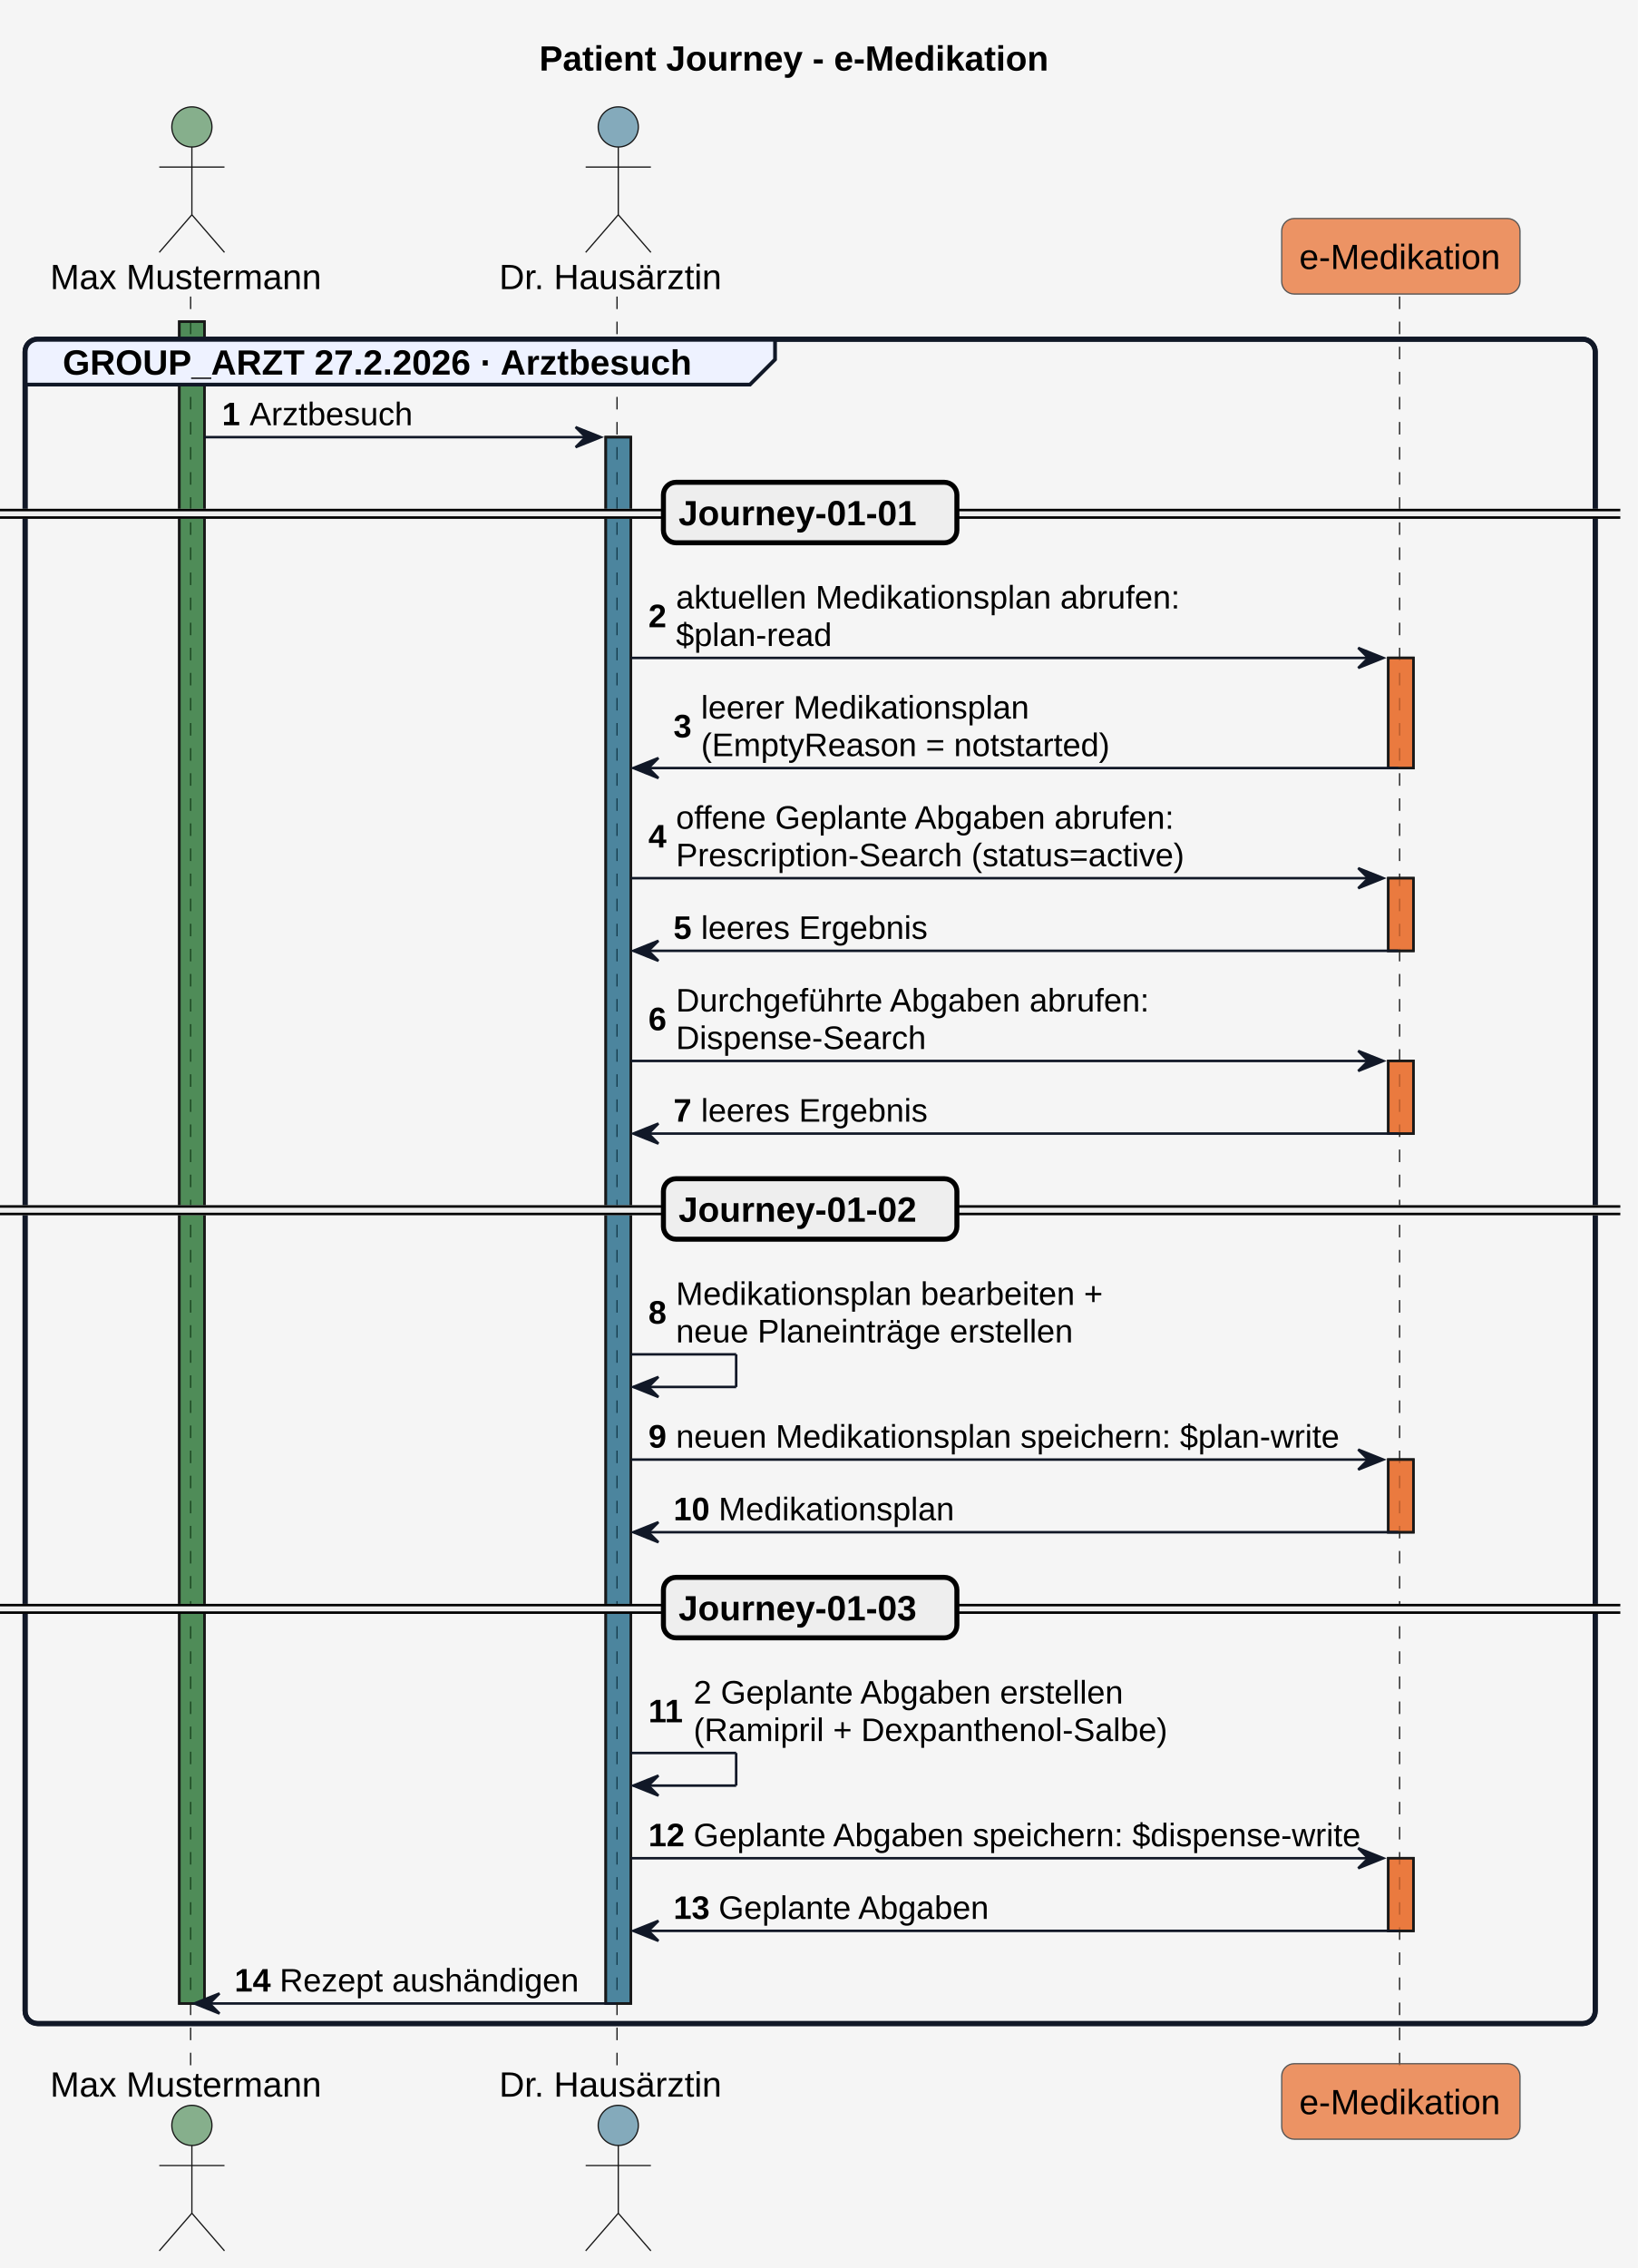
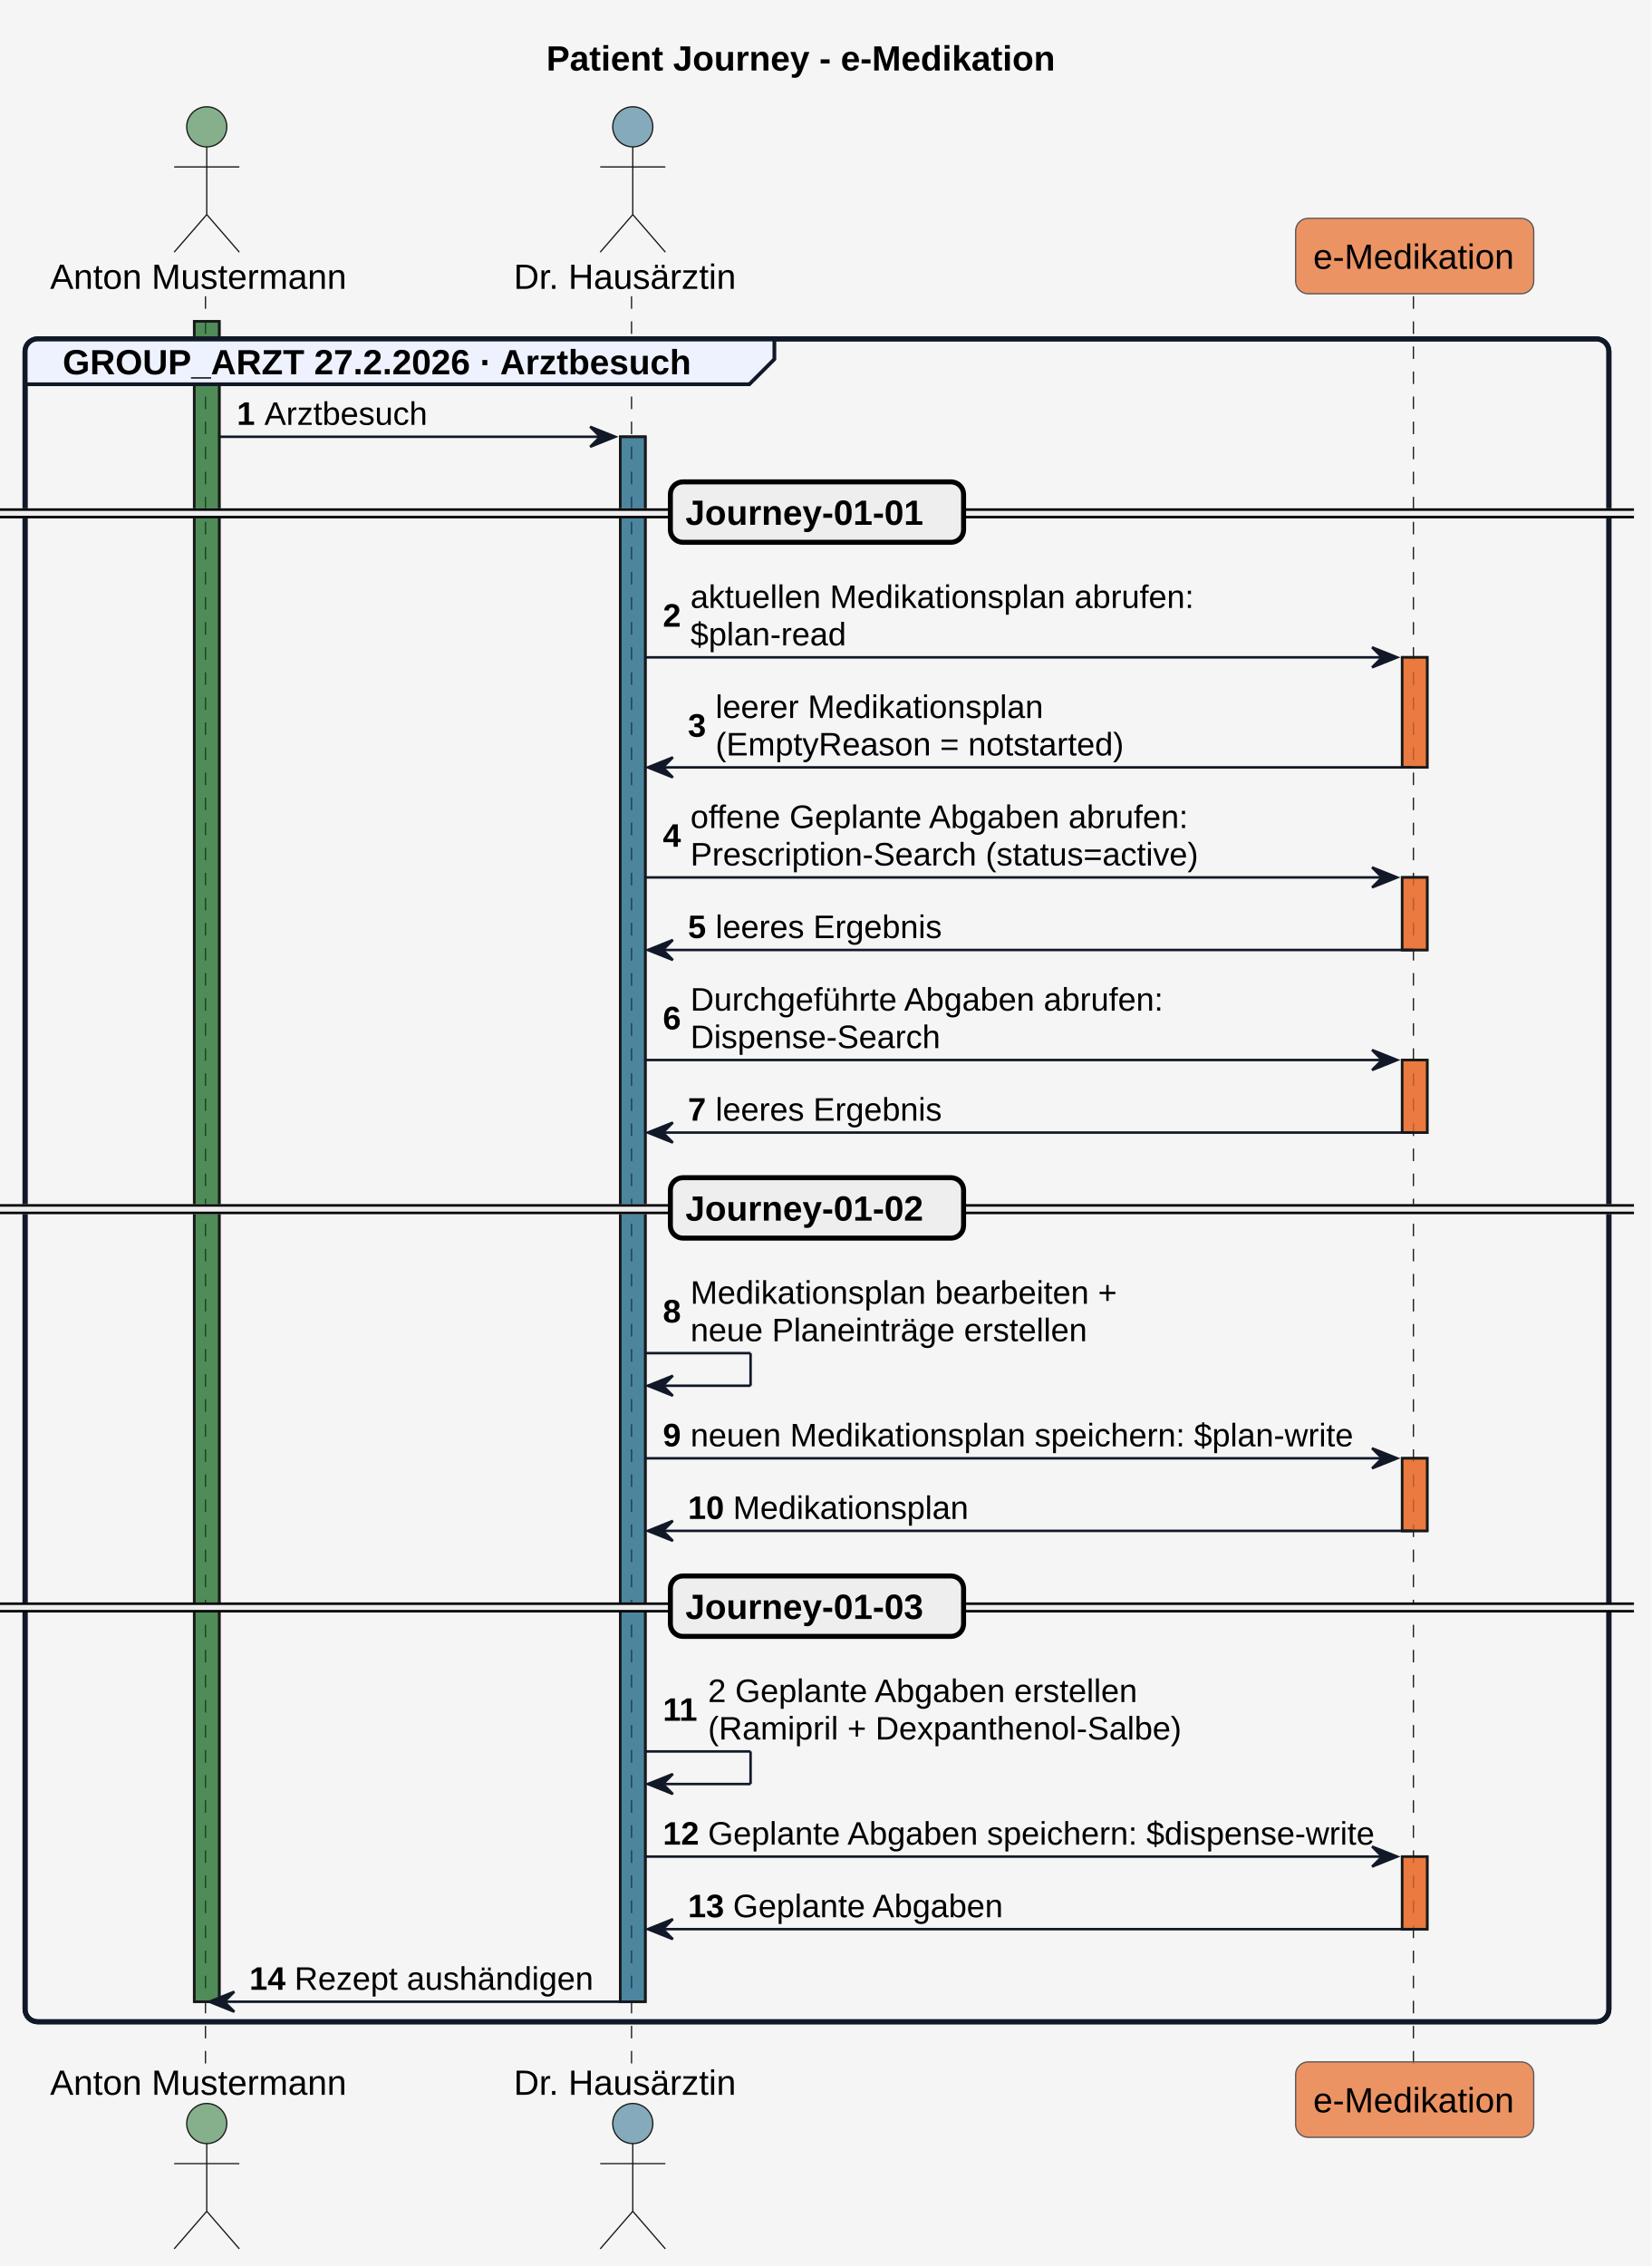
- <svg xmlns="http://www.w3.org/2000/svg" contentStyleType="text/css" height="904px" preserveAspectRatio="none" style="width:653px;height:904px;background:#F5F5F5;" version="1.1" viewBox="0 0 653 904" width="653px" zoomAndPan="magnify">
+ <svg xmlns="http://www.w3.org/2000/svg" contentStyleType="text/css" height="904px" preserveAspectRatio="none" style="width:659px;height:904px;background:#F5F5F5;" version="1.1" viewBox="0 0 659 904" width="659px" zoomAndPan="magnify">
  <defs />
  <g>
-     <rect fill="#F5F5F5" height="904" style="stroke:none;stroke-width:1.0;" width="653" x="0" y="0" />
-     <text fill="#000000" font-family="Arial" font-size="14" font-weight="bold" lengthAdjust="spacing" textLength="215" x="215" y="28.132">Patient Journey - e-Medikation</text>
-     <rect fill="#196B24" fill-opacity="0.502" height="670.369" style="stroke:#181818;stroke-width:1.0;" width="10" x="71.5" y="128.197" />
-     <rect fill="#156082" fill-opacity="0.502" height="624.322" style="stroke:#181818;stroke-width:1.0;" width="10" x="241.5" y="174.245" />
-     <rect fill="#E97232" fill-opacity="0.741" height="43.898" style="stroke:#181818;stroke-width:1.0;" width="10" x="553.5" y="262.241" />
-     <rect fill="#E97232" fill-opacity="0.741" height="28.949" style="stroke:#181818;stroke-width:1.0;" width="10" x="553.5" y="350.036" />
-     <rect fill="#E97232" fill-opacity="0.741" height="28.949" style="stroke:#181818;stroke-width:1.0;" width="10" x="553.5" y="422.882" />
-     <rect fill="#E97232" fill-opacity="0.741" height="28.949" style="stroke:#181818;stroke-width:1.0;" width="10" x="553.5" y="581.775" />
-     <rect fill="#E97232" fill-opacity="0.741" height="28.949" style="stroke:#181818;stroke-width:1.0;" width="10" x="553.5" y="740.669" />
-     <rect fill="none" height="671.369" rx="5" ry="5" style="stroke:#111827;stroke-width:2.0;" width="626" x="10" y="135.197" />
-     <line style="stroke:#181818;stroke-width:0.5;stroke-dasharray:5.0,5.0;" x1="76" x2="76" y1="118.197" y2="823.566" />
-     <line style="stroke:#181818;stroke-width:0.5;stroke-dasharray:5.0,5.0;" x1="246" x2="246" y1="118.197" y2="823.566" />
-     <line style="stroke:#181818;stroke-width:0.5;stroke-dasharray:5.0,5.0;" x1="558" x2="558" y1="118.197" y2="823.566" />
-     <text fill="#000000" font-family="Arial" font-size="14" lengthAdjust="spacing" textLength="107" x="20" y="115.231">Max Mustermann</text>
-     <ellipse cx="76.5" cy="50.599" fill="#196B24" fill-opacity="0.502" rx="8" ry="8" style="stroke:#181818;stroke-width:0.5;" />
-     <path d="M76.5,58.599 L76.5,85.599 M63.5,66.599 L89.5,66.599 M76.5,85.599 L63.5,100.599 M76.5,85.599 L89.5,100.599 " fill="none" style="stroke:#181818;stroke-width:0.5;" />
-     <text fill="#000000" font-family="Arial" font-size="14" lengthAdjust="spacing" textLength="107" x="20" y="835.698">Max Mustermann</text>
-     <ellipse cx="76.5" cy="847.165" fill="#196B24" fill-opacity="0.502" rx="8" ry="8" style="stroke:#181818;stroke-width:0.5;" />
-     <path d="M76.5,855.165 L76.5,882.165 M63.5,863.165 L89.5,863.165 M76.5,882.165 L63.5,897.165 M76.5,882.165 L89.5,897.165 " fill="none" style="stroke:#181818;stroke-width:0.5;" />
-     <text fill="#000000" font-family="Arial" font-size="14" lengthAdjust="spacing" textLength="89" x="199" y="115.231">Dr. Hausärztin</text>
-     <ellipse cx="246.5" cy="50.599" fill="#156082" fill-opacity="0.502" rx="8" ry="8" style="stroke:#181818;stroke-width:0.5;" />
-     <path d="M246.5,58.599 L246.5,85.599 M233.5,66.599 L259.5,66.599 M246.5,85.599 L233.5,100.599 M246.5,85.599 L259.5,100.599 " fill="none" style="stroke:#181818;stroke-width:0.5;" />
-     <text fill="#000000" font-family="Arial" font-size="14" lengthAdjust="spacing" textLength="89" x="199" y="835.698">Dr. Hausärztin</text>
-     <ellipse cx="246.5" cy="847.165" fill="#156082" fill-opacity="0.502" rx="8" ry="8" style="stroke:#181818;stroke-width:0.5;" />
-     <path d="M246.5,855.165 L246.5,882.165 M233.5,863.165 L259.5,863.165 M246.5,882.165 L233.5,897.165 M246.5,882.165 L259.5,897.165 " fill="none" style="stroke:#181818;stroke-width:0.5;" />
-     <rect fill="#E97232" fill-opacity="0.741" height="30.099" rx="5" ry="5" style="stroke:#555555;stroke-width:0.5;" width="95" x="511" y="87.099" />
-     <text fill="#000000" font-family="Arial" font-size="14" lengthAdjust="spacing" textLength="81" x="518" y="107.231">e-Medikation</text>
-     <rect fill="#E97232" fill-opacity="0.741" height="30.099" rx="5" ry="5" style="stroke:#555555;stroke-width:0.5;" width="95" x="511" y="822.566" />
-     <text fill="#000000" font-family="Arial" font-size="14" lengthAdjust="spacing" textLength="81" x="518" y="842.698">e-Medikation</text>
-     <rect fill="#196B24" fill-opacity="0.502" height="670.369" style="stroke:#181818;stroke-width:1.0;" width="10" x="71.5" y="128.197" />
-     <rect fill="#156082" fill-opacity="0.502" height="624.322" style="stroke:#181818;stroke-width:1.0;" width="10" x="241.5" y="174.245" />
-     <rect fill="#E97232" fill-opacity="0.741" height="43.898" style="stroke:#181818;stroke-width:1.0;" width="10" x="553.5" y="262.241" />
-     <rect fill="#E97232" fill-opacity="0.741" height="28.949" style="stroke:#181818;stroke-width:1.0;" width="10" x="553.5" y="350.036" />
-     <rect fill="#E97232" fill-opacity="0.741" height="28.949" style="stroke:#181818;stroke-width:1.0;" width="10" x="553.5" y="422.882" />
-     <rect fill="#E97232" fill-opacity="0.741" height="28.949" style="stroke:#181818;stroke-width:1.0;" width="10" x="553.5" y="581.775" />
-     <rect fill="#E97232" fill-opacity="0.741" height="28.949" style="stroke:#181818;stroke-width:1.0;" width="10" x="553.5" y="740.669" />
+     <rect fill="#F5F5F5" height="904" style="stroke:none;stroke-width:1.0;" width="659" x="0" y="0" />
+     <text fill="#000000" font-family="Arial" font-size="14" font-weight="bold" lengthAdjust="spacing" textLength="215" x="218" y="28.132">Patient Journey - e-Medikation</text>
+     <rect fill="#196B24" fill-opacity="0.502" height="670.369" style="stroke:#181818;stroke-width:1.0;" width="10" x="77.5" y="128.197" />
+     <rect fill="#156082" fill-opacity="0.502" height="624.322" style="stroke:#181818;stroke-width:1.0;" width="10" x="247.5" y="174.245" />
+     <rect fill="#E97232" fill-opacity="0.741" height="43.898" style="stroke:#181818;stroke-width:1.0;" width="10" x="559.5" y="262.241" />
+     <rect fill="#E97232" fill-opacity="0.741" height="28.949" style="stroke:#181818;stroke-width:1.0;" width="10" x="559.5" y="350.036" />
+     <rect fill="#E97232" fill-opacity="0.741" height="28.949" style="stroke:#181818;stroke-width:1.0;" width="10" x="559.5" y="422.882" />
+     <rect fill="#E97232" fill-opacity="0.741" height="28.949" style="stroke:#181818;stroke-width:1.0;" width="10" x="559.5" y="581.775" />
+     <rect fill="#E97232" fill-opacity="0.741" height="28.949" style="stroke:#181818;stroke-width:1.0;" width="10" x="559.5" y="740.669" />
+     <rect fill="none" height="671.369" rx="5" ry="5" style="stroke:#111827;stroke-width:2.0;" width="632" x="10" y="135.197" />
+     <line style="stroke:#181818;stroke-width:0.5;stroke-dasharray:5.0,5.0;" x1="82" x2="82" y1="118.197" y2="823.566" />
+     <line style="stroke:#181818;stroke-width:0.5;stroke-dasharray:5.0,5.0;" x1="252" x2="252" y1="118.197" y2="823.566" />
+     <line style="stroke:#181818;stroke-width:0.5;stroke-dasharray:5.0,5.0;" x1="564" x2="564" y1="118.197" y2="823.566" />
+     <text fill="#000000" font-family="Arial" font-size="14" lengthAdjust="spacing" textLength="119" x="20" y="115.231">Anton Mustermann</text>
+     <ellipse cx="82.5" cy="50.599" fill="#196B24" fill-opacity="0.502" rx="8" ry="8" style="stroke:#181818;stroke-width:0.5;" />
+     <path d="M82.5,58.599 L82.5,85.599 M69.5,66.599 L95.5,66.599 M82.5,85.599 L69.5,100.599 M82.5,85.599 L95.5,100.599 " fill="none" style="stroke:#181818;stroke-width:0.5;" />
+     <text fill="#000000" font-family="Arial" font-size="14" lengthAdjust="spacing" textLength="119" x="20" y="835.698">Anton Mustermann</text>
+     <ellipse cx="82.5" cy="847.165" fill="#196B24" fill-opacity="0.502" rx="8" ry="8" style="stroke:#181818;stroke-width:0.5;" />
+     <path d="M82.5,855.165 L82.5,882.165 M69.5,863.165 L95.5,863.165 M82.5,882.165 L69.5,897.165 M82.5,882.165 L95.5,897.165 " fill="none" style="stroke:#181818;stroke-width:0.5;" />
+     <text fill="#000000" font-family="Arial" font-size="14" lengthAdjust="spacing" textLength="89" x="205" y="115.231">Dr. Hausärztin</text>
+     <ellipse cx="252.5" cy="50.599" fill="#156082" fill-opacity="0.502" rx="8" ry="8" style="stroke:#181818;stroke-width:0.5;" />
+     <path d="M252.5,58.599 L252.5,85.599 M239.5,66.599 L265.5,66.599 M252.5,85.599 L239.5,100.599 M252.5,85.599 L265.5,100.599 " fill="none" style="stroke:#181818;stroke-width:0.5;" />
+     <text fill="#000000" font-family="Arial" font-size="14" lengthAdjust="spacing" textLength="89" x="205" y="835.698">Dr. Hausärztin</text>
+     <ellipse cx="252.5" cy="847.165" fill="#156082" fill-opacity="0.502" rx="8" ry="8" style="stroke:#181818;stroke-width:0.5;" />
+     <path d="M252.5,855.165 L252.5,882.165 M239.5,863.165 L265.5,863.165 M252.5,882.165 L239.5,897.165 M252.5,882.165 L265.5,897.165 " fill="none" style="stroke:#181818;stroke-width:0.5;" />
+     <rect fill="#E97232" fill-opacity="0.741" height="30.099" rx="5" ry="5" style="stroke:#555555;stroke-width:0.5;" width="95" x="517" y="87.099" />
+     <text fill="#000000" font-family="Arial" font-size="14" lengthAdjust="spacing" textLength="81" x="524" y="107.231">e-Medikation</text>
+     <rect fill="#E97232" fill-opacity="0.741" height="30.099" rx="5" ry="5" style="stroke:#555555;stroke-width:0.5;" width="95" x="517" y="822.566" />
+     <text fill="#000000" font-family="Arial" font-size="14" lengthAdjust="spacing" textLength="81" x="524" y="842.698">e-Medikation</text>
+     <rect fill="#196B24" fill-opacity="0.502" height="670.369" style="stroke:#181818;stroke-width:1.0;" width="10" x="77.5" y="128.197" />
+     <rect fill="#156082" fill-opacity="0.502" height="624.322" style="stroke:#181818;stroke-width:1.0;" width="10" x="247.5" y="174.245" />
+     <rect fill="#E97232" fill-opacity="0.741" height="43.898" style="stroke:#181818;stroke-width:1.0;" width="10" x="559.5" y="262.241" />
+     <rect fill="#E97232" fill-opacity="0.741" height="28.949" style="stroke:#181818;stroke-width:1.0;" width="10" x="559.5" y="350.036" />
+     <rect fill="#E97232" fill-opacity="0.741" height="28.949" style="stroke:#181818;stroke-width:1.0;" width="10" x="559.5" y="422.882" />
+     <rect fill="#E97232" fill-opacity="0.741" height="28.949" style="stroke:#181818;stroke-width:1.0;" width="10" x="559.5" y="581.775" />
+     <rect fill="#E97232" fill-opacity="0.741" height="28.949" style="stroke:#181818;stroke-width:1.0;" width="10" x="559.5" y="740.669" />
    <path d="M15,135.197 L309,135.197 L309,143.296 L299,153.296 L10,153.296 L10,140.197 A5,5 0 0 1 15,135.197 " fill="#EEF2FF" style="stroke:#111827;stroke-width:1.5;" />
-     <rect fill="none" height="671.369" rx="5" ry="5" style="stroke:#111827;stroke-width:2.0;" width="626" x="10" y="135.197" />
+     <rect fill="none" height="671.369" rx="5" ry="5" style="stroke:#111827;stroke-width:2.0;" width="632" x="10" y="135.197" />
    <text fill="#000000" font-family="Arial" font-size="14" font-weight="bold" lengthAdjust="spacing" textLength="254" x="25" y="149.329">GROUP_ARZT 27.2.2026 · Arztbesuch</text>
-     <polygon fill="#111827" points="229.5,170.245,239.5,174.245,229.5,178.245,233.5,174.245" style="stroke:#111827;stroke-width:1.0;" />
-     <line style="stroke:#111827;stroke-width:1.0;" x1="81.5" x2="235.5" y1="174.245" y2="174.245" />
-     <text fill="#000000" font-family="Arial" font-size="13" font-weight="bold" lengthAdjust="spacing" textLength="7" x="88.5" y="169.49">1</text>
-     <text fill="#000000" font-family="Arial" font-size="13" lengthAdjust="spacing" textLength="66" x="99.5" y="169.49">Arztbesuch</text>
-     <rect fill="#EEEEEE" height="3" rx="5" ry="5" style="stroke:#EEEEEE;stroke-width:1.0;" width="646" x="0" y="203.294" />
-     <line style="stroke:#000000;stroke-width:1.0;" x1="0" x2="646" y1="203.294" y2="203.294" />
-     <line style="stroke:#000000;stroke-width:1.0;" x1="0" x2="646" y1="206.294" y2="206.294" />
-     <rect fill="#EEEEEE" height="24.099" rx="5" ry="5" style="stroke:#000000;stroke-width:2.0;" width="117" x="264.5" y="192.245" />
-     <text fill="#000000" font-family="Arial" font-size="14" font-weight="bold" lengthAdjust="spacing" textLength="99" x="270.5" y="209.376">Journey-01-01</text>
-     <polygon fill="#111827" points="541.5,258.241,551.5,262.241,541.5,266.241,545.5,262.241" style="stroke:#111827;stroke-width:1.0;" />
-     <line style="stroke:#111827;stroke-width:1.0;" x1="251.5" x2="547.5" y1="262.241" y2="262.241" />
-     <text fill="#000000" font-family="Arial" font-size="13" font-weight="bold" lengthAdjust="spacing" textLength="7" x="258.5" y="250.012">2</text>
-     <text fill="#000000" font-family="Arial" font-size="13" lengthAdjust="spacing" textLength="200" x="269.5" y="242.537">aktuellen Medikationsplan abrufen:</text>
-     <text fill="#000000" font-family="Arial" font-size="13" lengthAdjust="spacing" textLength="60" x="269.5" y="257.486">$plan-read</text>
-     <polygon fill="#111827" points="262.5,302.138,252.5,306.138,262.5,310.138,258.5,306.138" style="stroke:#111827;stroke-width:1.0;" />
-     <line style="stroke:#111827;stroke-width:1.0;" x1="256.5" x2="557.5" y1="306.138" y2="306.138" />
-     <text fill="#000000" font-family="Arial" font-size="13" font-weight="bold" lengthAdjust="spacing" textLength="7" x="268.5" y="293.909">3</text>
-     <text fill="#000000" font-family="Arial" font-size="13" lengthAdjust="spacing" textLength="130" x="279.5" y="286.435">leerer Medikationsplan</text>
-     <text fill="#000000" font-family="Arial" font-size="13" lengthAdjust="spacing" textLength="164" x="279.5" y="301.383">(EmptyReason = notstarted)</text>
-     <polygon fill="#111827" points="541.5,346.036,551.5,350.036,541.5,354.036,545.5,350.036" style="stroke:#111827;stroke-width:1.0;" />
-     <line style="stroke:#111827;stroke-width:1.0;" x1="251.5" x2="547.5" y1="350.036" y2="350.036" />
-     <text fill="#000000" font-family="Arial" font-size="13" font-weight="bold" lengthAdjust="spacing" textLength="7" x="258.5" y="337.806">4</text>
-     <text fill="#000000" font-family="Arial" font-size="13" lengthAdjust="spacing" textLength="195" x="269.5" y="330.332">offene Geplante Abgaben abrufen:</text>
-     <text fill="#000000" font-family="Arial" font-size="13" lengthAdjust="spacing" textLength="203" x="269.5" y="345.281">Prescription-Search (status=active)</text>
-     <polygon fill="#111827" points="262.5,374.984,252.5,378.984,262.5,382.984,258.5,378.984" style="stroke:#111827;stroke-width:1.0;" />
-     <line style="stroke:#111827;stroke-width:1.0;" x1="256.5" x2="557.5" y1="378.984" y2="378.984" />
-     <text fill="#000000" font-family="Arial" font-size="13" font-weight="bold" lengthAdjust="spacing" textLength="7" x="268.5" y="374.229">5</text>
-     <text fill="#000000" font-family="Arial" font-size="13" lengthAdjust="spacing" textLength="90" x="279.5" y="374.229">leeres Ergebnis</text>
-     <polygon fill="#111827" points="541.5,418.882,551.5,422.882,541.5,426.882,545.5,422.882" style="stroke:#111827;stroke-width:1.0;" />
-     <line style="stroke:#111827;stroke-width:1.0;" x1="251.5" x2="547.5" y1="422.882" y2="422.882" />
-     <text fill="#000000" font-family="Arial" font-size="13" font-weight="bold" lengthAdjust="spacing" textLength="7" x="258.5" y="410.653">6</text>
-     <text fill="#000000" font-family="Arial" font-size="13" lengthAdjust="spacing" textLength="185" x="269.5" y="403.178">Durchgeführte Abgaben abrufen:</text>
-     <text fill="#000000" font-family="Arial" font-size="13" lengthAdjust="spacing" textLength="99" x="269.5" y="418.127">Dispense-Search</text>
-     <polygon fill="#111827" points="262.5,447.831,252.5,451.831,262.5,455.831,258.5,451.831" style="stroke:#111827;stroke-width:1.0;" />
-     <line style="stroke:#111827;stroke-width:1.0;" x1="256.5" x2="557.5" y1="451.831" y2="451.831" />
-     <text fill="#000000" font-family="Arial" font-size="13" font-weight="bold" lengthAdjust="spacing" textLength="7" x="268.5" y="447.076">7</text>
-     <text fill="#000000" font-family="Arial" font-size="13" lengthAdjust="spacing" textLength="90" x="279.5" y="447.076">leeres Ergebnis</text>
-     <rect fill="#EEEEEE" height="3" rx="5" ry="5" style="stroke:#EEEEEE;stroke-width:1.0;" width="646" x="0" y="480.88" />
-     <line style="stroke:#000000;stroke-width:1.0;" x1="0" x2="646" y1="480.88" y2="480.88" />
-     <line style="stroke:#000000;stroke-width:1.0;" x1="0" x2="646" y1="483.88" y2="483.88" />
-     <rect fill="#EEEEEE" height="24.099" rx="5" ry="5" style="stroke:#000000;stroke-width:2.0;" width="117" x="264.5" y="469.831" />
-     <text fill="#000000" font-family="Arial" font-size="14" font-weight="bold" lengthAdjust="spacing" textLength="99" x="270.5" y="486.962">Journey-01-02</text>
-     <line style="stroke:#111827;stroke-width:1.0;" x1="251.5" x2="293.5" y1="539.827" y2="539.827" />
-     <line style="stroke:#111827;stroke-width:1.0;" x1="293.5" x2="293.5" y1="539.827" y2="552.827" />
-     <line style="stroke:#111827;stroke-width:1.0;" x1="252.5" x2="293.5" y1="552.827" y2="552.827" />
-     <polygon fill="#111827" points="262.5,548.827,252.5,552.827,262.5,556.827,258.5,552.827" style="stroke:#111827;stroke-width:1.0;" />
-     <text fill="#000000" font-family="Arial" font-size="13" font-weight="bold" lengthAdjust="spacing" textLength="7" x="258.5" y="527.597">8</text>
-     <text fill="#000000" font-family="Arial" font-size="13" lengthAdjust="spacing" textLength="170" x="269.5" y="520.123">Medikationsplan bearbeiten +</text>
-     <text fill="#000000" font-family="Arial" font-size="13" lengthAdjust="spacing" textLength="157" x="269.5" y="535.072">neue Planeinträge erstellen</text>
-     <polygon fill="#111827" points="541.5,577.775,551.5,581.775,541.5,585.775,545.5,581.775" style="stroke:#111827;stroke-width:1.0;" />
-     <line style="stroke:#111827;stroke-width:1.0;" x1="251.5" x2="547.5" y1="581.775" y2="581.775" />
-     <text fill="#000000" font-family="Arial" font-size="13" font-weight="bold" lengthAdjust="spacing" textLength="7" x="258.5" y="577.02">9</text>
-     <text fill="#000000" font-family="Arial" font-size="13" lengthAdjust="spacing" textLength="263" x="269.5" y="577.02">neuen Medikationsplan speichern: $plan-write</text>
-     <polygon fill="#111827" points="262.5,606.724,252.5,610.724,262.5,614.724,258.5,610.724" style="stroke:#111827;stroke-width:1.0;" />
-     <line style="stroke:#111827;stroke-width:1.0;" x1="256.5" x2="557.5" y1="610.724" y2="610.724" />
-     <text fill="#000000" font-family="Arial" font-size="13" font-weight="bold" lengthAdjust="spacing" textLength="14" x="268.5" y="605.969">10</text>
-     <text fill="#000000" font-family="Arial" font-size="13" lengthAdjust="spacing" textLength="94" x="286.5" y="605.969">Medikationsplan</text>
-     <rect fill="#EEEEEE" height="3" rx="5" ry="5" style="stroke:#EEEEEE;stroke-width:1.0;" width="646" x="0" y="639.773" />
-     <line style="stroke:#000000;stroke-width:1.0;" x1="0" x2="646" y1="639.773" y2="639.773" />
-     <line style="stroke:#000000;stroke-width:1.0;" x1="0" x2="646" y1="642.773" y2="642.773" />
-     <rect fill="#EEEEEE" height="24.099" rx="5" ry="5" style="stroke:#000000;stroke-width:2.0;" width="117" x="264.5" y="628.724" />
-     <text fill="#000000" font-family="Arial" font-size="14" font-weight="bold" lengthAdjust="spacing" textLength="99" x="270.5" y="645.856">Journey-01-03</text>
-     <line style="stroke:#111827;stroke-width:1.0;" x1="251.5" x2="293.5" y1="698.72" y2="698.72" />
-     <line style="stroke:#111827;stroke-width:1.0;" x1="293.5" x2="293.5" y1="698.72" y2="711.72" />
-     <line style="stroke:#111827;stroke-width:1.0;" x1="252.5" x2="293.5" y1="711.72" y2="711.72" />
-     <polygon fill="#111827" points="262.5,707.72,252.5,711.72,262.5,715.72,258.5,711.72" style="stroke:#111827;stroke-width:1.0;" />
-     <text fill="#000000" font-family="Arial" font-size="13" font-weight="bold" lengthAdjust="spacing" textLength="14" x="258.5" y="686.491">11</text>
-     <text fill="#000000" font-family="Arial" font-size="13" lengthAdjust="spacing" textLength="171" x="276.5" y="679.017">2 Geplante Abgaben erstellen</text>
-     <text fill="#000000" font-family="Arial" font-size="13" lengthAdjust="spacing" textLength="194" x="276.5" y="693.965">(Ramipril + Dexpanthenol-Salbe)</text>
-     <polygon fill="#111827" points="541.5,736.669,551.5,740.669,541.5,744.669,545.5,740.669" style="stroke:#111827;stroke-width:1.0;" />
-     <line style="stroke:#111827;stroke-width:1.0;" x1="251.5" x2="547.5" y1="740.669" y2="740.669" />
-     <text fill="#000000" font-family="Arial" font-size="13" font-weight="bold" lengthAdjust="spacing" textLength="14" x="258.5" y="735.914">12</text>
-     <text fill="#000000" font-family="Arial" font-size="13" lengthAdjust="spacing" textLength="265" x="276.5" y="735.914">Geplante Abgaben speichern: $dispense-write</text>
-     <polygon fill="#111827" points="262.5,765.618,252.5,769.618,262.5,773.618,258.5,769.618" style="stroke:#111827;stroke-width:1.0;" />
-     <line style="stroke:#111827;stroke-width:1.0;" x1="256.5" x2="557.5" y1="769.618" y2="769.618" />
-     <text fill="#000000" font-family="Arial" font-size="13" font-weight="bold" lengthAdjust="spacing" textLength="14" x="268.5" y="764.863">13</text>
-     <text fill="#000000" font-family="Arial" font-size="13" lengthAdjust="spacing" textLength="107" x="286.5" y="764.863">Geplante Abgaben</text>
-     <polygon fill="#111827" points="87.5,794.566,77.5,798.566,87.5,802.566,83.5,798.566" style="stroke:#111827;stroke-width:1.0;" />
-     <line style="stroke:#111827;stroke-width:1.0;" x1="81.5" x2="245.5" y1="798.566" y2="798.566" />
-     <text fill="#000000" font-family="Arial" font-size="13" font-weight="bold" lengthAdjust="spacing" textLength="14" x="93.5" y="793.812">14</text>
-     <text fill="#000000" font-family="Arial" font-size="13" lengthAdjust="spacing" textLength="118" x="111.5" y="793.812">Rezept aushändigen</text>
+     <polygon fill="#111827" points="235.5,170.245,245.5,174.245,235.5,178.245,239.5,174.245" style="stroke:#111827;stroke-width:1.0;" />
+     <line style="stroke:#111827;stroke-width:1.0;" x1="87.5" x2="241.5" y1="174.245" y2="174.245" />
+     <text fill="#000000" font-family="Arial" font-size="13" font-weight="bold" lengthAdjust="spacing" textLength="7" x="94.5" y="169.49">1</text>
+     <text fill="#000000" font-family="Arial" font-size="13" lengthAdjust="spacing" textLength="66" x="105.5" y="169.49">Arztbesuch</text>
+     <rect fill="#EEEEEE" height="3" rx="5" ry="5" style="stroke:#EEEEEE;stroke-width:1.0;" width="652" x="0" y="203.294" />
+     <line style="stroke:#000000;stroke-width:1.0;" x1="0" x2="652" y1="203.294" y2="203.294" />
+     <line style="stroke:#000000;stroke-width:1.0;" x1="0" x2="652" y1="206.294" y2="206.294" />
+     <rect fill="#EEEEEE" height="24.099" rx="5" ry="5" style="stroke:#000000;stroke-width:2.0;" width="117" x="267.5" y="192.245" />
+     <text fill="#000000" font-family="Arial" font-size="14" font-weight="bold" lengthAdjust="spacing" textLength="99" x="273.5" y="209.376">Journey-01-01</text>
+     <polygon fill="#111827" points="547.5,258.241,557.5,262.241,547.5,266.241,551.5,262.241" style="stroke:#111827;stroke-width:1.0;" />
+     <line style="stroke:#111827;stroke-width:1.0;" x1="257.5" x2="553.5" y1="262.241" y2="262.241" />
+     <text fill="#000000" font-family="Arial" font-size="13" font-weight="bold" lengthAdjust="spacing" textLength="7" x="264.5" y="250.012">2</text>
+     <text fill="#000000" font-family="Arial" font-size="13" lengthAdjust="spacing" textLength="200" x="275.5" y="242.537">aktuellen Medikationsplan abrufen:</text>
+     <text fill="#000000" font-family="Arial" font-size="13" lengthAdjust="spacing" textLength="60" x="275.5" y="257.486">$plan-read</text>
+     <polygon fill="#111827" points="268.5,302.138,258.5,306.138,268.5,310.138,264.5,306.138" style="stroke:#111827;stroke-width:1.0;" />
+     <line style="stroke:#111827;stroke-width:1.0;" x1="262.5" x2="563.5" y1="306.138" y2="306.138" />
+     <text fill="#000000" font-family="Arial" font-size="13" font-weight="bold" lengthAdjust="spacing" textLength="7" x="274.5" y="293.909">3</text>
+     <text fill="#000000" font-family="Arial" font-size="13" lengthAdjust="spacing" textLength="130" x="285.5" y="286.435">leerer Medikationsplan</text>
+     <text fill="#000000" font-family="Arial" font-size="13" lengthAdjust="spacing" textLength="164" x="285.5" y="301.383">(EmptyReason = notstarted)</text>
+     <polygon fill="#111827" points="547.5,346.036,557.5,350.036,547.5,354.036,551.5,350.036" style="stroke:#111827;stroke-width:1.0;" />
+     <line style="stroke:#111827;stroke-width:1.0;" x1="257.5" x2="553.5" y1="350.036" y2="350.036" />
+     <text fill="#000000" font-family="Arial" font-size="13" font-weight="bold" lengthAdjust="spacing" textLength="7" x="264.5" y="337.806">4</text>
+     <text fill="#000000" font-family="Arial" font-size="13" lengthAdjust="spacing" textLength="195" x="275.5" y="330.332">offene Geplante Abgaben abrufen:</text>
+     <text fill="#000000" font-family="Arial" font-size="13" lengthAdjust="spacing" textLength="203" x="275.5" y="345.281">Prescription-Search (status=active)</text>
+     <polygon fill="#111827" points="268.5,374.984,258.5,378.984,268.5,382.984,264.5,378.984" style="stroke:#111827;stroke-width:1.0;" />
+     <line style="stroke:#111827;stroke-width:1.0;" x1="262.5" x2="563.5" y1="378.984" y2="378.984" />
+     <text fill="#000000" font-family="Arial" font-size="13" font-weight="bold" lengthAdjust="spacing" textLength="7" x="274.5" y="374.229">5</text>
+     <text fill="#000000" font-family="Arial" font-size="13" lengthAdjust="spacing" textLength="90" x="285.5" y="374.229">leeres Ergebnis</text>
+     <polygon fill="#111827" points="547.5,418.882,557.5,422.882,547.5,426.882,551.5,422.882" style="stroke:#111827;stroke-width:1.0;" />
+     <line style="stroke:#111827;stroke-width:1.0;" x1="257.5" x2="553.5" y1="422.882" y2="422.882" />
+     <text fill="#000000" font-family="Arial" font-size="13" font-weight="bold" lengthAdjust="spacing" textLength="7" x="264.5" y="410.653">6</text>
+     <text fill="#000000" font-family="Arial" font-size="13" lengthAdjust="spacing" textLength="185" x="275.5" y="403.178">Durchgeführte Abgaben abrufen:</text>
+     <text fill="#000000" font-family="Arial" font-size="13" lengthAdjust="spacing" textLength="99" x="275.5" y="418.127">Dispense-Search</text>
+     <polygon fill="#111827" points="268.5,447.831,258.5,451.831,268.5,455.831,264.5,451.831" style="stroke:#111827;stroke-width:1.0;" />
+     <line style="stroke:#111827;stroke-width:1.0;" x1="262.5" x2="563.5" y1="451.831" y2="451.831" />
+     <text fill="#000000" font-family="Arial" font-size="13" font-weight="bold" lengthAdjust="spacing" textLength="7" x="274.5" y="447.076">7</text>
+     <text fill="#000000" font-family="Arial" font-size="13" lengthAdjust="spacing" textLength="90" x="285.5" y="447.076">leeres Ergebnis</text>
+     <rect fill="#EEEEEE" height="3" rx="5" ry="5" style="stroke:#EEEEEE;stroke-width:1.0;" width="652" x="0" y="480.88" />
+     <line style="stroke:#000000;stroke-width:1.0;" x1="0" x2="652" y1="480.88" y2="480.88" />
+     <line style="stroke:#000000;stroke-width:1.0;" x1="0" x2="652" y1="483.88" y2="483.88" />
+     <rect fill="#EEEEEE" height="24.099" rx="5" ry="5" style="stroke:#000000;stroke-width:2.0;" width="117" x="267.5" y="469.831" />
+     <text fill="#000000" font-family="Arial" font-size="14" font-weight="bold" lengthAdjust="spacing" textLength="99" x="273.5" y="486.962">Journey-01-02</text>
+     <line style="stroke:#111827;stroke-width:1.0;" x1="257.5" x2="299.5" y1="539.827" y2="539.827" />
+     <line style="stroke:#111827;stroke-width:1.0;" x1="299.5" x2="299.5" y1="539.827" y2="552.827" />
+     <line style="stroke:#111827;stroke-width:1.0;" x1="258.5" x2="299.5" y1="552.827" y2="552.827" />
+     <polygon fill="#111827" points="268.5,548.827,258.5,552.827,268.5,556.827,264.5,552.827" style="stroke:#111827;stroke-width:1.0;" />
+     <text fill="#000000" font-family="Arial" font-size="13" font-weight="bold" lengthAdjust="spacing" textLength="7" x="264.5" y="527.597">8</text>
+     <text fill="#000000" font-family="Arial" font-size="13" lengthAdjust="spacing" textLength="170" x="275.5" y="520.123">Medikationsplan bearbeiten +</text>
+     <text fill="#000000" font-family="Arial" font-size="13" lengthAdjust="spacing" textLength="157" x="275.5" y="535.072">neue Planeinträge erstellen</text>
+     <polygon fill="#111827" points="547.5,577.775,557.5,581.775,547.5,585.775,551.5,581.775" style="stroke:#111827;stroke-width:1.0;" />
+     <line style="stroke:#111827;stroke-width:1.0;" x1="257.5" x2="553.5" y1="581.775" y2="581.775" />
+     <text fill="#000000" font-family="Arial" font-size="13" font-weight="bold" lengthAdjust="spacing" textLength="7" x="264.5" y="577.02">9</text>
+     <text fill="#000000" font-family="Arial" font-size="13" lengthAdjust="spacing" textLength="263" x="275.5" y="577.02">neuen Medikationsplan speichern: $plan-write</text>
+     <polygon fill="#111827" points="268.5,606.724,258.5,610.724,268.5,614.724,264.5,610.724" style="stroke:#111827;stroke-width:1.0;" />
+     <line style="stroke:#111827;stroke-width:1.0;" x1="262.5" x2="563.5" y1="610.724" y2="610.724" />
+     <text fill="#000000" font-family="Arial" font-size="13" font-weight="bold" lengthAdjust="spacing" textLength="14" x="274.5" y="605.969">10</text>
+     <text fill="#000000" font-family="Arial" font-size="13" lengthAdjust="spacing" textLength="94" x="292.5" y="605.969">Medikationsplan</text>
+     <rect fill="#EEEEEE" height="3" rx="5" ry="5" style="stroke:#EEEEEE;stroke-width:1.0;" width="652" x="0" y="639.773" />
+     <line style="stroke:#000000;stroke-width:1.0;" x1="0" x2="652" y1="639.773" y2="639.773" />
+     <line style="stroke:#000000;stroke-width:1.0;" x1="0" x2="652" y1="642.773" y2="642.773" />
+     <rect fill="#EEEEEE" height="24.099" rx="5" ry="5" style="stroke:#000000;stroke-width:2.0;" width="117" x="267.5" y="628.724" />
+     <text fill="#000000" font-family="Arial" font-size="14" font-weight="bold" lengthAdjust="spacing" textLength="99" x="273.5" y="645.856">Journey-01-03</text>
+     <line style="stroke:#111827;stroke-width:1.0;" x1="257.5" x2="299.5" y1="698.72" y2="698.72" />
+     <line style="stroke:#111827;stroke-width:1.0;" x1="299.5" x2="299.5" y1="698.72" y2="711.72" />
+     <line style="stroke:#111827;stroke-width:1.0;" x1="258.5" x2="299.5" y1="711.72" y2="711.72" />
+     <polygon fill="#111827" points="268.5,707.72,258.5,711.72,268.5,715.72,264.5,711.72" style="stroke:#111827;stroke-width:1.0;" />
+     <text fill="#000000" font-family="Arial" font-size="13" font-weight="bold" lengthAdjust="spacing" textLength="14" x="264.5" y="686.491">11</text>
+     <text fill="#000000" font-family="Arial" font-size="13" lengthAdjust="spacing" textLength="171" x="282.5" y="679.017">2 Geplante Abgaben erstellen</text>
+     <text fill="#000000" font-family="Arial" font-size="13" lengthAdjust="spacing" textLength="187" x="282.5" y="693.965">(Ramipril + Dexpanthenol-Salbe)</text>
+     <polygon fill="#111827" points="547.5,736.669,557.5,740.669,547.5,744.669,551.5,740.669" style="stroke:#111827;stroke-width:1.0;" />
+     <line style="stroke:#111827;stroke-width:1.0;" x1="257.5" x2="553.5" y1="740.669" y2="740.669" />
+     <text fill="#000000" font-family="Arial" font-size="13" font-weight="bold" lengthAdjust="spacing" textLength="14" x="264.5" y="735.914">12</text>
+     <text fill="#000000" font-family="Arial" font-size="13" lengthAdjust="spacing" textLength="265" x="282.5" y="735.914">Geplante Abgaben speichern: $dispense-write</text>
+     <polygon fill="#111827" points="268.5,765.618,258.5,769.618,268.5,773.618,264.5,769.618" style="stroke:#111827;stroke-width:1.0;" />
+     <line style="stroke:#111827;stroke-width:1.0;" x1="262.5" x2="563.5" y1="769.618" y2="769.618" />
+     <text fill="#000000" font-family="Arial" font-size="13" font-weight="bold" lengthAdjust="spacing" textLength="14" x="274.5" y="764.863">13</text>
+     <text fill="#000000" font-family="Arial" font-size="13" lengthAdjust="spacing" textLength="107" x="292.5" y="764.863">Geplante Abgaben</text>
+     <polygon fill="#111827" points="93.5,794.566,83.5,798.566,93.5,802.566,89.5,798.566" style="stroke:#111827;stroke-width:1.0;" />
+     <line style="stroke:#111827;stroke-width:1.0;" x1="87.5" x2="251.5" y1="798.566" y2="798.566" />
+     <text fill="#000000" font-family="Arial" font-size="13" font-weight="bold" lengthAdjust="spacing" textLength="14" x="99.5" y="793.812">14</text>
+     <text fill="#000000" font-family="Arial" font-size="13" lengthAdjust="spacing" textLength="118" x="117.5" y="793.812">Rezept aushändigen</text>
  </g>
</svg>
